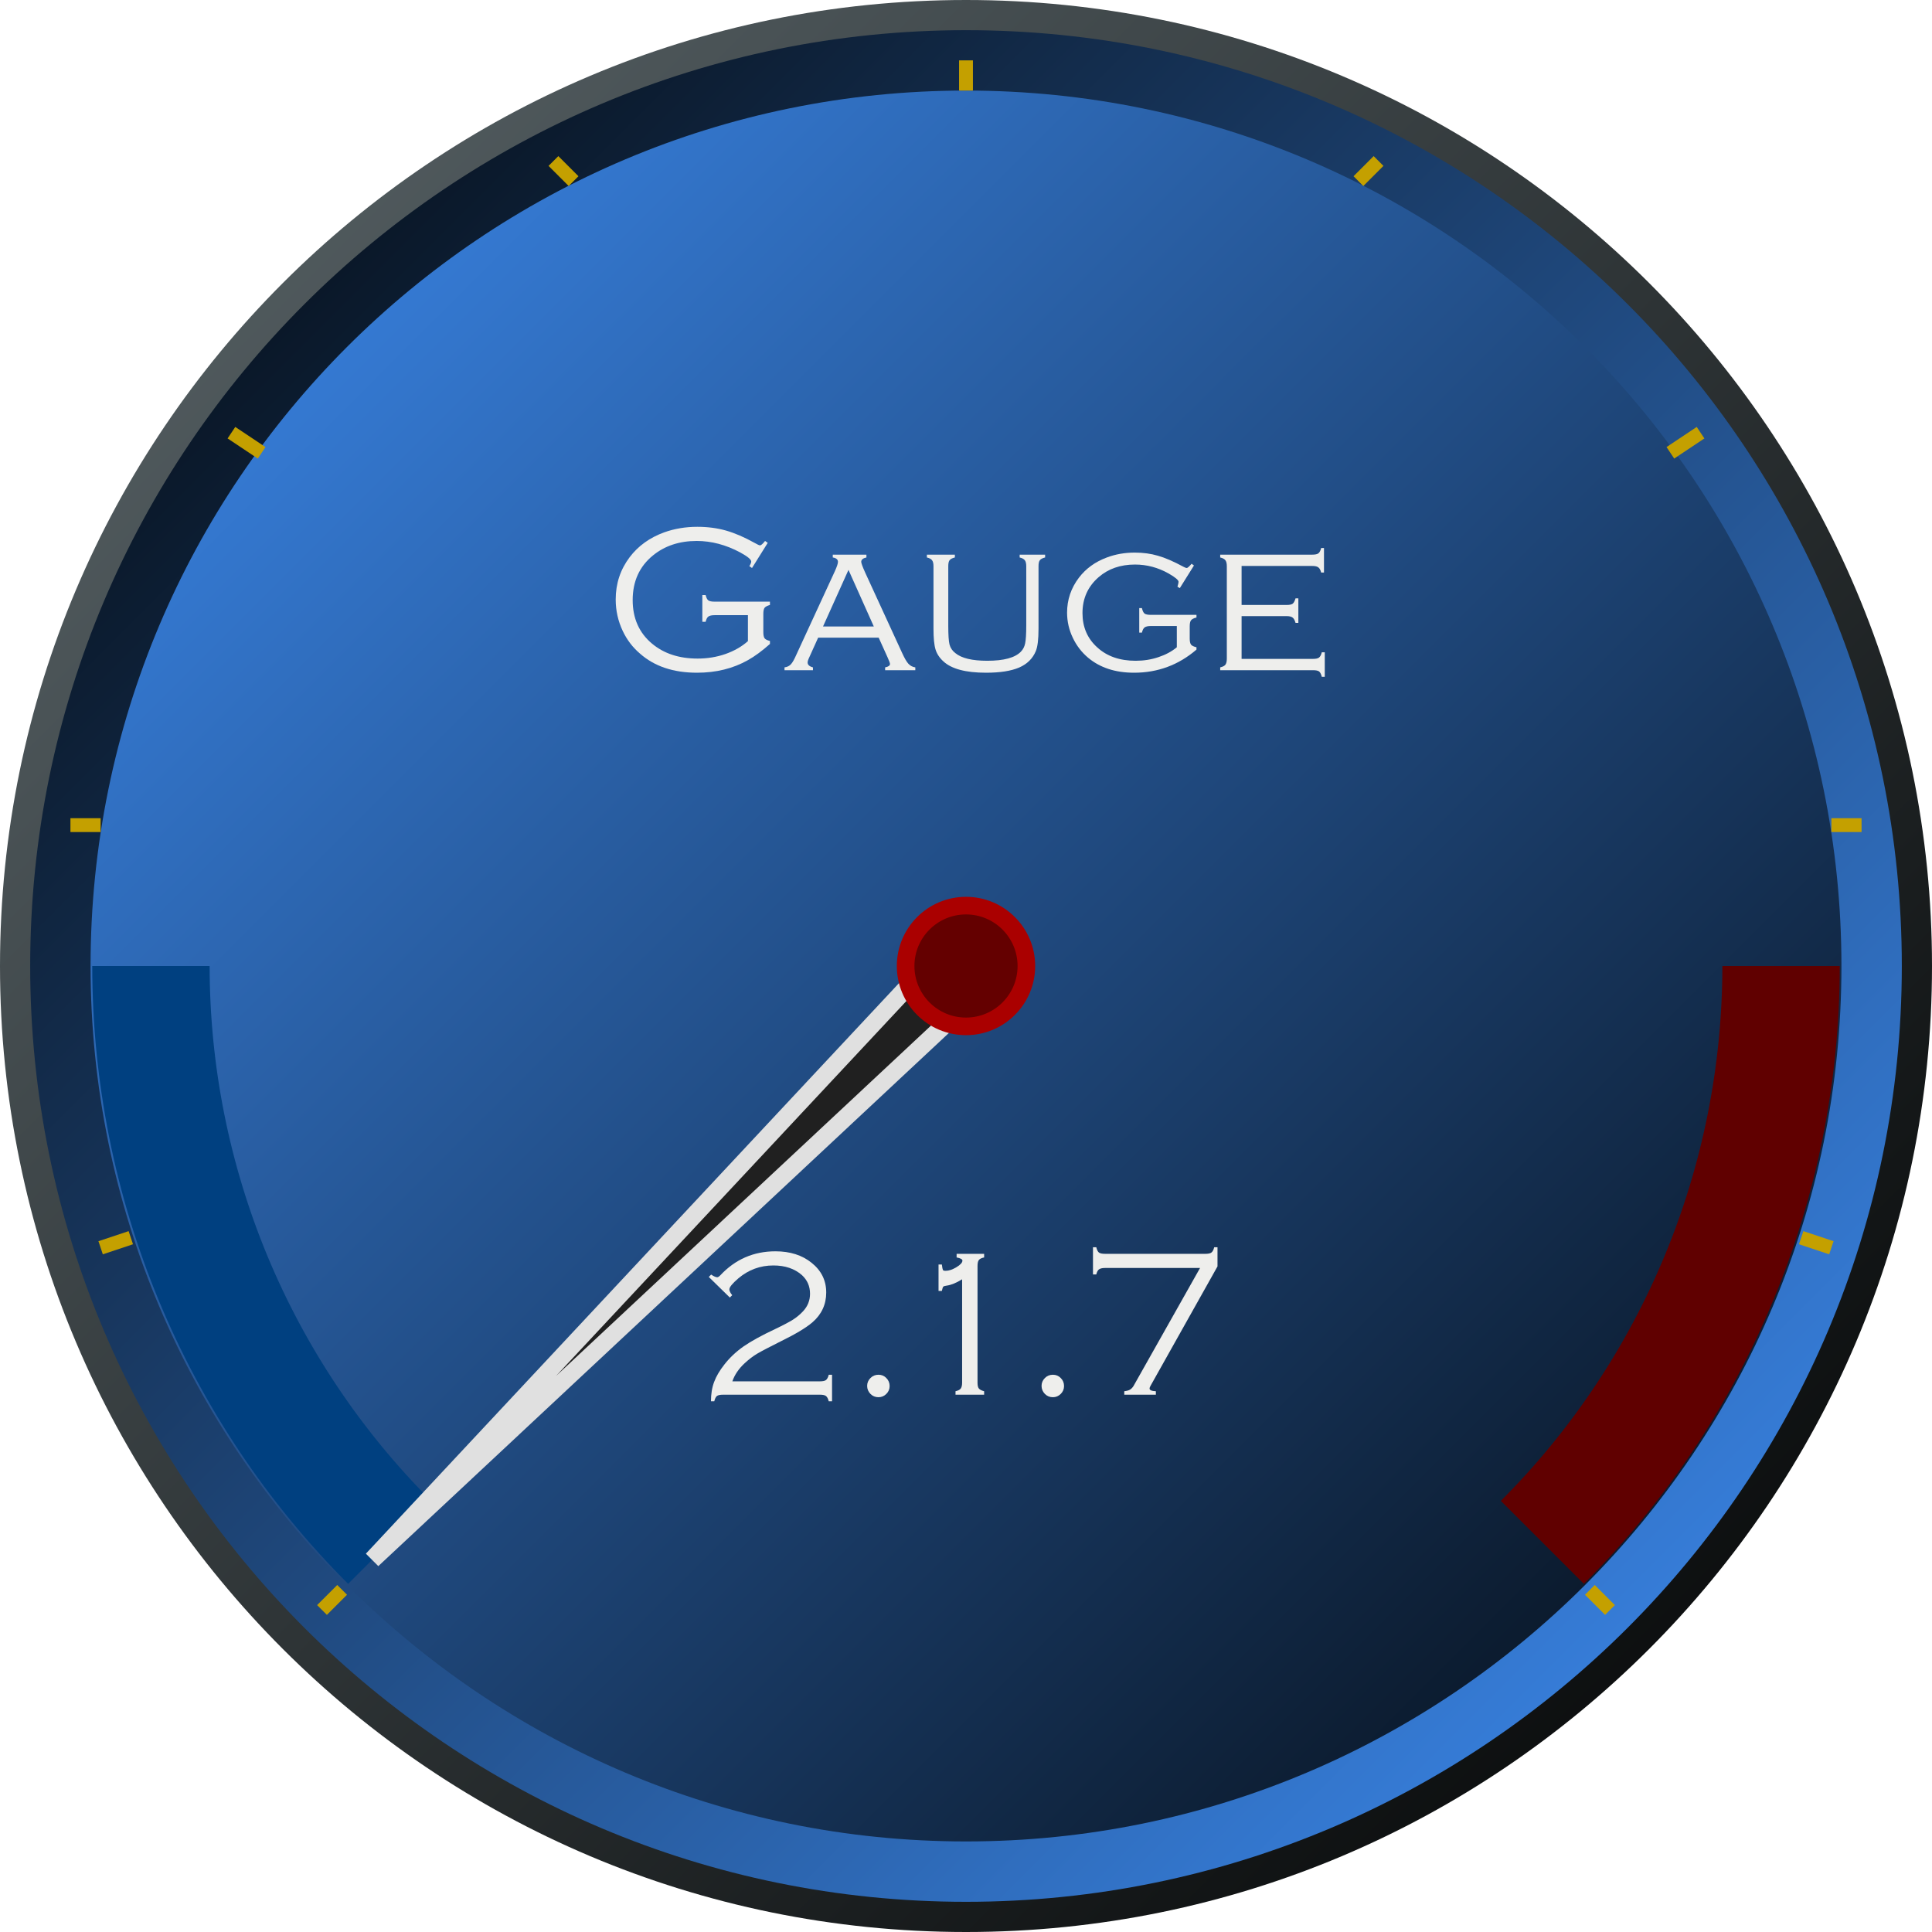
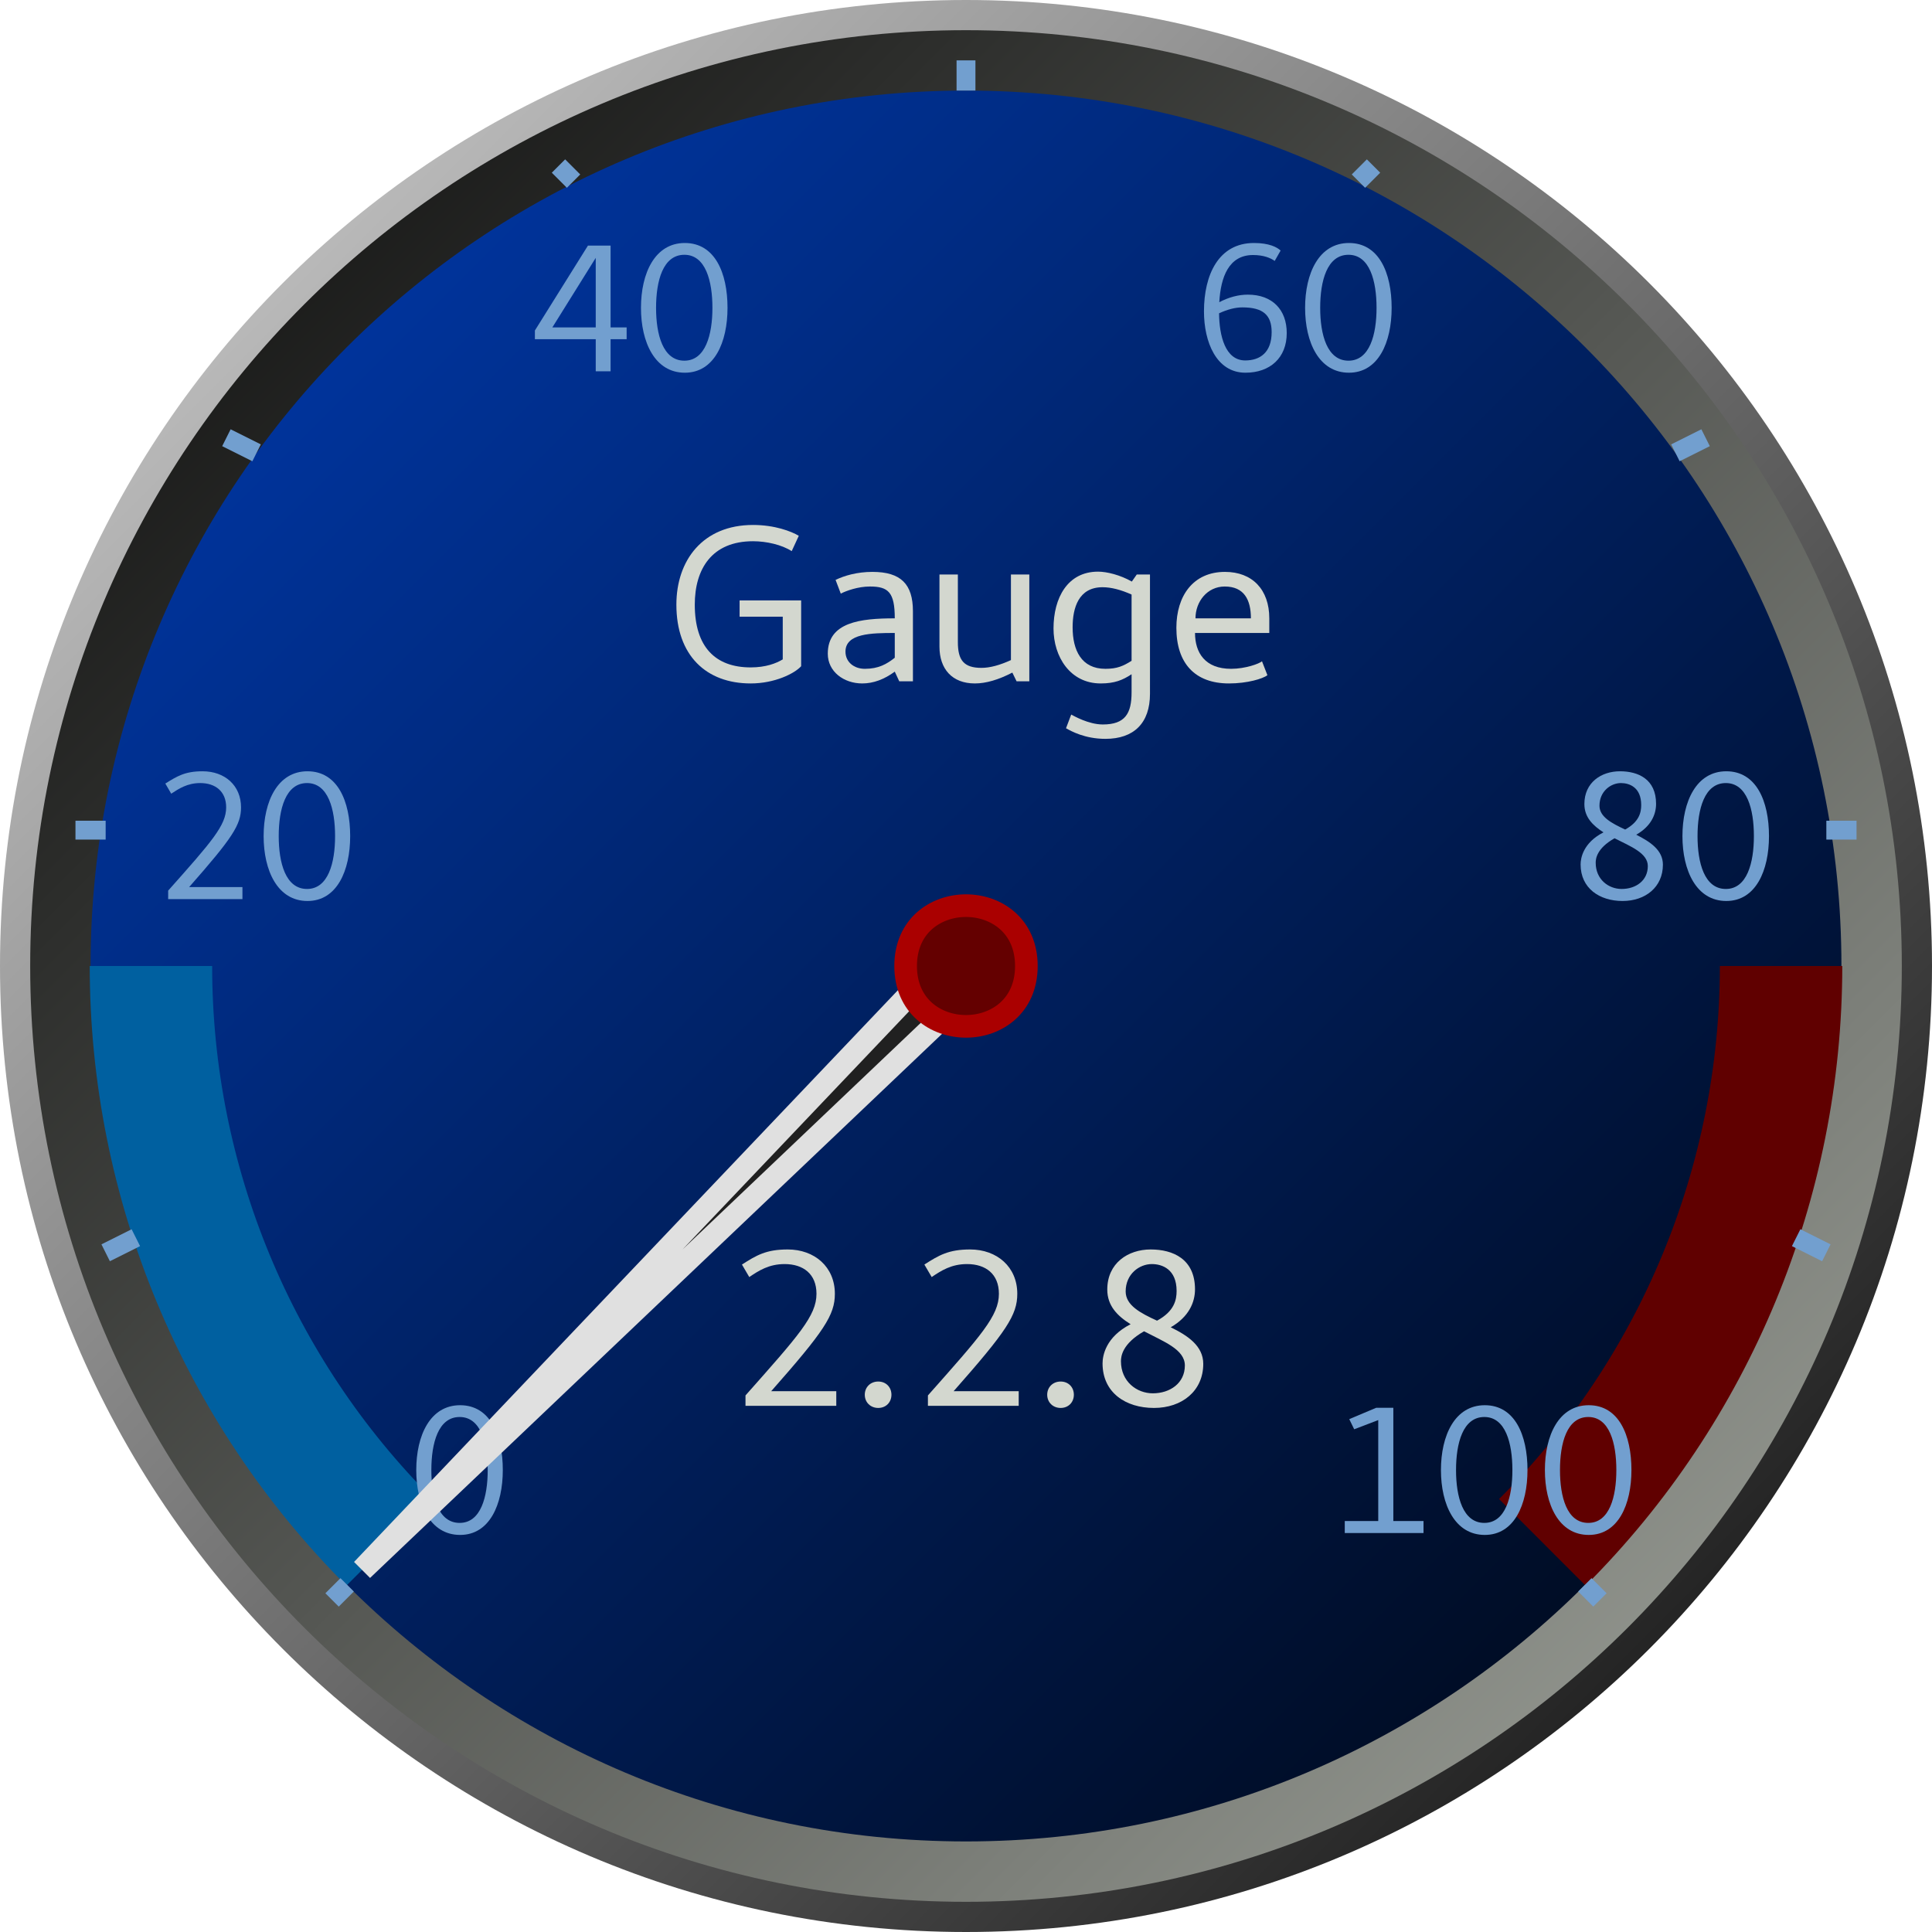
- <svg xmlns="http://www.w3.org/2000/svg" xmlns:xlink="http://www.w3.org/1999/xlink" width="192pt" height="192pt" viewBox="0 0 192 192" version="1.1">
+ <svg xmlns="http://www.w3.org/2000/svg" xmlns:xlink="http://www.w3.org/1999/xlink" width="128pt" height="128pt" viewBox="0 0 128 128" version="1.1">
  <defs>
    <g>
      <symbol overflow="visible" id="glyph0-0">
-         <path style="stroke:none;" d="M 0.516 0 L 0.516 -14 L 4.734 -14 L 4.734 0 Z M 4.203 -0.516 L 4.203 -13.469 L 1.047 -13.469 L 1.047 -0.516 Z M 4.203 -0.516 " />
+         <path style="stroke:none;" d="M 0.734 0 L 6.609 0 L 6.609 -7.125 L 0.734 -7.125 Z M 1.469 -0.734 L 1.469 -6.391 L 5.875 -6.391 L 5.875 -0.734 Z M 1.469 -0.734 " />
      </symbol>
      <symbol overflow="visible" id="glyph0-1">
-         <path style="stroke:none;" d="M 16.297 -12.656 L 14.734 -10.156 L 14.469 -10.344 C 14.594 -10.539 14.656 -10.691 14.656 -10.797 C 14.656 -11.004 14.289 -11.305 13.562 -11.703 C 12.145 -12.461 10.703 -12.844 9.234 -12.844 C 7.516 -12.844 6.066 -12.363 4.891 -11.406 C 3.547 -10.312 2.875 -8.832 2.875 -6.969 C 2.875 -5.156 3.516 -3.711 4.797 -2.641 C 5.984 -1.648 7.492 -1.156 9.328 -1.156 C 10.297 -1.156 11.219 -1.305 12.094 -1.609 C 12.977 -1.922 13.723 -2.348 14.328 -2.891 L 14.328 -5.469 L 11.016 -5.469 C 10.723 -5.469 10.516 -5.422 10.391 -5.328 C 10.273 -5.242 10.188 -5.07 10.125 -4.812 L 9.797 -4.812 L 9.797 -7.469 L 10.125 -7.469 C 10.188 -7.207 10.273 -7.031 10.391 -6.938 C 10.516 -6.852 10.723 -6.812 11.016 -6.812 L 16.516 -6.812 L 16.516 -6.484 C 16.254 -6.41 16.078 -6.316 15.984 -6.203 C 15.898 -6.086 15.859 -5.883 15.859 -5.594 L 15.859 -3.781 C 15.859 -3.5 15.898 -3.297 15.984 -3.172 C 16.078 -3.055 16.254 -2.969 16.516 -2.906 L 16.516 -2.609 C 15.742 -1.922 15.016 -1.383 14.328 -1 C 12.848 -0.164 11.16 0.25 9.266 0.25 C 6.922 0.25 5.031 -0.383 3.594 -1.656 C 2.875 -2.27 2.305 -3.016 1.891 -3.891 C 1.422 -4.879 1.188 -5.926 1.188 -7.031 C 1.188 -8.602 1.648 -10.004 2.578 -11.234 C 3.43 -12.359 4.578 -13.18 6.016 -13.703 C 7.035 -14.066 8.129 -14.25 9.297 -14.25 C 10.328 -14.25 11.281 -14.125 12.156 -13.875 C 13.031 -13.625 13.973 -13.219 14.984 -12.656 C 15.273 -12.488 15.457 -12.406 15.531 -12.406 C 15.633 -12.406 15.801 -12.551 16.031 -12.844 Z M 16.297 -12.656 " />
+         <path style="stroke:none;" d="M 8.453 -8.625 L 8.922 -9.641 C 8.422 -9.938 7.328 -10.359 5.891 -10.359 C 2.562 -10.359 0.812 -8.016 0.812 -5.078 C 0.812 -1.703 2.797 0.141 5.734 0.141 C 7.328 0.141 8.641 -0.516 9.078 -1 L 9.078 -5.359 L 5 -5.359 L 5 -4.281 L 7.859 -4.281 L 7.859 -1.453 C 7.422 -1.188 6.734 -0.922 5.734 -0.922 C 3.391 -0.922 2.031 -2.281 2.031 -5.078 C 2.031 -7.438 3.156 -9.281 5.891 -9.281 C 6.781 -9.281 7.797 -9.047 8.453 -8.625 Z M 8.453 -8.625 " />
      </symbol>
      <symbol overflow="visible" id="glyph0-2">
-         <path style="stroke:none;" d="M 9.406 -3.234 L 3.391 -3.234 L 2.516 -1.297 C 2.398 -1.055 2.344 -0.879 2.344 -0.766 C 2.344 -0.535 2.52 -0.375 2.875 -0.281 L 2.875 0 L 0.047 0 L 0.047 -0.281 C 0.328 -0.32 0.539 -0.426 0.688 -0.594 C 0.844 -0.758 1.023 -1.082 1.234 -1.562 L 5.047 -9.828 C 5.254 -10.285 5.359 -10.598 5.359 -10.766 C 5.359 -11.004 5.188 -11.148 4.844 -11.203 L 4.844 -11.484 L 8.188 -11.484 L 8.188 -11.203 C 7.844 -11.129 7.672 -10.984 7.672 -10.766 C 7.672 -10.641 7.805 -10.273 8.078 -9.672 L 11.734 -1.719 C 11.973 -1.195 12.18 -0.836 12.359 -0.641 C 12.547 -0.441 12.773 -0.32 13.047 -0.281 L 13.047 0 L 10.047 0 L 10.047 -0.281 C 10.367 -0.344 10.531 -0.457 10.531 -0.625 C 10.531 -0.707 10.445 -0.93 10.281 -1.297 Z M 8.922 -4.344 L 6.406 -9.969 L 3.875 -4.344 Z M 8.922 -4.344 " />
+         <path style="stroke:none;" d="M 3.359 -6.281 C 4.578 -6.281 5 -5.891 5 -4.172 C 2.719 -4.172 0.562 -3.922 0.562 -1.828 C 0.562 -0.641 1.625 0.141 2.844 0.141 C 3.578 0.141 4.297 -0.125 5 -0.641 L 5.297 0 L 6.203 0 L 6.203 -4.641 C 6.203 -6.438 5.406 -7.25 3.516 -7.25 C 2.5 -7.25 1.656 -7 1.078 -6.719 L 1.422 -5.812 C 1.797 -6 2.562 -6.281 3.359 -6.281 Z M 5 -1.562 C 4.469 -1.141 3.922 -0.828 3.016 -0.828 C 2.312 -0.828 1.734 -1.266 1.734 -1.969 C 1.734 -3.172 3.438 -3.203 5 -3.203 Z M 5 -1.562 " />
      </symbol>
      <symbol overflow="visible" id="glyph0-3">
-         <path style="stroke:none;" d="M 3.125 -10.328 L 3.125 -4.438 C 3.125 -3.52 3.164 -2.891 3.25 -2.547 C 3.344 -2.203 3.539 -1.914 3.844 -1.688 C 4.457 -1.188 5.508 -0.938 7 -0.938 C 8.645 -0.938 9.758 -1.238 10.344 -1.844 C 10.562 -2.07 10.703 -2.348 10.766 -2.672 C 10.836 -3.004 10.875 -3.594 10.875 -4.438 L 10.875 -10.328 C 10.875 -10.609 10.828 -10.805 10.734 -10.922 C 10.648 -11.047 10.477 -11.141 10.219 -11.203 L 10.219 -11.484 L 12.75 -11.484 L 12.75 -11.203 C 12.488 -11.141 12.312 -11.047 12.219 -10.922 C 12.133 -10.805 12.094 -10.609 12.094 -10.328 L 12.094 -4.125 C 12.094 -3.07 12.004 -2.332 11.828 -1.906 C 11.523 -1.164 10.973 -0.617 10.172 -0.266 C 9.367 0.078 8.27 0.25 6.875 0.25 C 4.863 0.25 3.453 -0.125 2.641 -0.875 C 2.254 -1.227 1.992 -1.625 1.859 -2.062 C 1.723 -2.508 1.656 -3.195 1.656 -4.125 L 1.656 -10.328 C 1.656 -10.609 1.609 -10.805 1.516 -10.922 C 1.43 -11.047 1.258 -11.141 1 -11.203 L 1 -11.484 L 3.781 -11.484 L 3.781 -11.203 C 3.52 -11.141 3.344 -11.047 3.25 -10.922 C 3.164 -10.805 3.125 -10.609 3.125 -10.328 Z M 3.125 -10.328 " />
+         <path style="stroke:none;" d="M 2.125 -2.594 L 2.125 -7.078 L 0.906 -7.078 L 0.906 -2.297 C 0.906 -0.812 1.75 0.141 3.25 0.141 C 4 0.141 4.828 -0.109 5.734 -0.578 L 6.016 0 L 6.859 0 L 6.859 -7.078 L 5.641 -7.078 L 5.641 -1.406 C 4.922 -1.078 4.266 -0.891 3.688 -0.891 C 2.516 -0.891 2.125 -1.406 2.125 -2.594 Z M 2.125 -2.594 " />
      </symbol>
      <symbol overflow="visible" id="glyph0-4">
-         <path style="stroke:none;" d="M 13.562 -10.406 L 12.156 -8.156 L 11.922 -8.297 C 11.992 -8.535 12.031 -8.695 12.031 -8.781 C 12.031 -8.957 11.703 -9.234 11.047 -9.609 C 9.992 -10.203 8.879 -10.5 7.703 -10.5 C 6.254 -10.5 5.051 -10.082 4.094 -9.25 C 3.02 -8.32 2.484 -7.129 2.484 -5.672 C 2.484 -4.285 2.973 -3.148 3.953 -2.266 C 4.922 -1.379 6.191 -0.938 7.766 -0.938 C 8.566 -0.938 9.32 -1.055 10.031 -1.297 C 10.75 -1.535 11.359 -1.863 11.859 -2.281 L 11.859 -4.391 L 9.281 -4.391 C 8.988 -4.391 8.781 -4.344 8.656 -4.25 C 8.539 -4.164 8.453 -3.992 8.391 -3.734 L 8.125 -3.734 L 8.125 -6.172 L 8.391 -6.172 C 8.453 -5.898 8.539 -5.719 8.656 -5.625 C 8.781 -5.539 8.988 -5.5 9.281 -5.5 L 13.812 -5.5 L 13.812 -5.234 C 13.539 -5.172 13.359 -5.078 13.266 -4.953 C 13.18 -4.836 13.141 -4.633 13.141 -4.344 L 13.141 -3.156 C 13.141 -2.875 13.18 -2.672 13.266 -2.547 C 13.359 -2.43 13.539 -2.344 13.812 -2.281 L 13.812 -2.047 C 12.031 -0.516 9.961 0.25 7.609 0.25 C 5.742 0.25 4.219 -0.25 3.031 -1.25 C 2.395 -1.789 1.895 -2.441 1.531 -3.203 C 1.145 -4.004 0.953 -4.844 0.953 -5.719 C 0.953 -7 1.344 -8.156 2.125 -9.188 C 2.82 -10.102 3.75 -10.773 4.906 -11.203 C 5.758 -11.523 6.68 -11.688 7.672 -11.688 C 8.516 -11.688 9.285 -11.582 9.984 -11.375 C 10.691 -11.176 11.535 -10.812 12.516 -10.281 C 12.672 -10.195 12.781 -10.156 12.844 -10.156 C 12.926 -10.156 13.086 -10.297 13.328 -10.578 Z M 13.562 -10.406 " />
+         <path style="stroke:none;" d="M 3.828 0.141 C 4.75 0.141 5.281 -0.078 5.875 -0.469 L 5.875 0.734 C 5.875 2.125 5.453 2.859 3.969 2.859 C 3.016 2.859 2.031 2.281 1.875 2.203 L 1.531 3.109 C 1.859 3.297 2.781 3.812 4.141 3.812 C 6.031 3.812 7.094 2.766 7.094 0.828 L 7.094 -7.078 L 6.219 -7.078 L 5.891 -6.609 C 5.125 -7.047 4.234 -7.266 3.656 -7.266 C 1.625 -7.266 0.703 -5.516 0.703 -3.5 C 0.703 -1.641 1.797 0.141 3.828 0.141 Z M 5.875 -1.359 C 5.328 -1.016 4.922 -0.828 4.141 -0.828 C 2.547 -0.828 1.969 -2.062 1.969 -3.578 C 1.969 -4.859 2.359 -6.234 3.953 -6.234 C 4.531 -6.234 5.172 -6.062 5.875 -5.75 Z M 5.875 -1.359 " />
      </symbol>
      <symbol overflow="visible" id="glyph0-5">
-         <path style="stroke:none;" d="M 3.359 -5.375 L 3.359 -1.125 L 10.453 -1.125 C 10.734 -1.125 10.93 -1.164 11.047 -1.25 C 11.172 -1.344 11.266 -1.52 11.328 -1.781 L 11.625 -1.781 L 11.625 0.656 L 11.328 0.656 C 11.266 0.395 11.176 0.219 11.062 0.125 C 10.945 0.039 10.742 0 10.453 0 L 1.234 0 L 1.234 -0.281 C 1.492 -0.344 1.664 -0.43 1.75 -0.547 C 1.844 -0.672 1.891 -0.875 1.891 -1.156 L 1.891 -10.328 C 1.891 -10.609 1.844 -10.805 1.75 -10.922 C 1.664 -11.047 1.492 -11.141 1.234 -11.203 L 1.234 -11.484 L 10.391 -11.484 C 10.672 -11.484 10.867 -11.523 10.984 -11.609 C 11.109 -11.703 11.203 -11.879 11.266 -12.141 L 11.547 -12.141 L 11.547 -9.703 L 11.266 -9.703 C 11.203 -9.961 11.109 -10.133 10.984 -10.219 C 10.867 -10.312 10.672 -10.359 10.391 -10.359 L 3.359 -10.359 L 3.359 -6.484 L 7.828 -6.484 C 8.117 -6.484 8.32 -6.523 8.438 -6.609 C 8.551 -6.703 8.645 -6.879 8.719 -7.141 L 9 -7.141 L 9 -4.703 L 8.719 -4.703 C 8.645 -4.973 8.547 -5.148 8.422 -5.234 C 8.305 -5.328 8.109 -5.375 7.828 -5.375 Z M 3.359 -5.375 " />
+         <path style="stroke:none;" d="M 1.969 -4.172 C 1.969 -5.281 2.75 -6.281 3.906 -6.281 C 5.188 -6.281 5.641 -5.406 5.641 -4.172 Z M 4.328 -0.828 C 2.594 -0.828 1.938 -1.906 1.938 -3.203 L 6.859 -3.203 L 6.859 -4.172 C 6.859 -6.078 5.734 -7.25 3.922 -7.25 C 1.812 -7.25 0.703 -5.656 0.703 -3.547 C 0.703 -1.188 1.938 0.141 4.188 0.141 C 5.406 0.141 6.438 -0.172 6.734 -0.406 L 6.375 -1.328 C 6.203 -1.172 5.281 -0.828 4.328 -0.828 Z M 4.328 -0.828 " />
      </symbol>
      <symbol overflow="visible" id="glyph0-6">
-         <path style="stroke:none;" d="M 3.531 -9.656 L 1.438 -11.703 L 1.672 -11.938 C 1.941 -11.758 2.145 -11.672 2.281 -11.672 C 2.352 -11.672 2.453 -11.734 2.578 -11.859 C 4.066 -13.453 5.895 -14.25 8.062 -14.25 C 9.52 -14.25 10.719 -13.867 11.656 -13.109 C 12.625 -12.336 13.109 -11.352 13.109 -10.156 C 13.109 -8.969 12.648 -7.977 11.734 -7.188 C 11.098 -6.645 10.047 -6.016 8.578 -5.297 C 7.453 -4.734 6.676 -4.328 6.25 -4.078 C 5.832 -3.828 5.414 -3.508 5 -3.125 C 4.414 -2.582 4.008 -1.984 3.781 -1.328 L 12.484 -1.328 C 12.766 -1.328 12.961 -1.367 13.078 -1.453 C 13.203 -1.547 13.297 -1.723 13.359 -1.984 L 13.688 -1.984 L 13.688 0.656 L 13.359 0.656 C 13.297 0.395 13.203 0.219 13.078 0.125 C 12.961 0.039 12.766 0 12.484 0 L 2.859 0 C 2.578 0 2.375 0.039 2.25 0.125 C 2.133 0.219 2.047 0.395 1.984 0.656 L 1.656 0.656 C 1.656 -0.07 1.758 -0.711 1.969 -1.266 C 2.176 -1.828 2.52 -2.41 3 -3.016 C 3.52 -3.68 4.148 -4.273 4.891 -4.797 C 5.641 -5.316 6.691 -5.895 8.047 -6.531 C 8.848 -6.914 9.43 -7.223 9.797 -7.453 C 10.172 -7.691 10.504 -7.969 10.797 -8.281 C 11.266 -8.781 11.5 -9.363 11.5 -10.031 C 11.5 -10.781 11.227 -11.398 10.688 -11.891 C 9.969 -12.523 9.023 -12.844 7.859 -12.844 C 6.547 -12.844 5.383 -12.414 4.375 -11.562 C 3.781 -11.051 3.484 -10.688 3.484 -10.469 C 3.484 -10.312 3.578 -10.117 3.766 -9.891 Z M 3.531 -9.656 " />
+         <path style="stroke:none;" d="M 1.156 -9.359 L 1.641 -8.531 C 2.266 -8.953 2.938 -9.391 3.984 -9.391 C 5.219 -9.391 6.094 -8.734 6.094 -7.422 C 6.094 -5.969 4.938 -4.688 1.391 -0.688 L 1.391 0 L 7.406 0 L 7.406 -0.969 L 3.094 -0.969 C 6.609 -4.953 7.312 -6.016 7.312 -7.422 C 7.312 -9.203 5.969 -10.359 4.188 -10.359 C 2.75 -10.359 2.109 -9.969 1.156 -9.359 Z M 1.156 -9.359 " />
      </symbol>
      <symbol overflow="visible" id="glyph0-7">
-         <path style="stroke:none;" d="M 2.938 -1.984 C 3.25 -1.984 3.508 -1.875 3.719 -1.656 C 3.938 -1.438 4.047 -1.172 4.047 -0.859 C 4.047 -0.555 3.938 -0.297 3.719 -0.078 C 3.5 0.141 3.238 0.25 2.938 0.25 C 2.625 0.25 2.359 0.141 2.141 -0.078 C 1.922 -0.305 1.812 -0.57 1.812 -0.875 C 1.812 -1.176 1.922 -1.438 2.141 -1.656 C 2.359 -1.875 2.625 -1.984 2.938 -1.984 Z M 2.938 -1.984 " />
+         <path style="stroke:none;" d="M 1.766 0.141 C 2.281 0.141 2.641 -0.234 2.641 -0.734 C 2.641 -1.234 2.281 -1.609 1.766 -1.609 C 1.25 -1.609 0.875 -1.234 0.875 -0.734 C 0.875 -0.234 1.25 0.141 1.766 0.141 Z M 1.766 0.141 " />
      </symbol>
      <symbol overflow="visible" id="glyph0-8">
-         <path style="stroke:none;" d="M 7.281 -11.469 C 6.707 -11.113 6.203 -10.906 5.766 -10.844 C 5.578 -10.82 5.457 -10.785 5.406 -10.734 C 5.363 -10.68 5.316 -10.539 5.266 -10.312 L 4.938 -10.312 L 4.938 -12.938 L 5.266 -12.938 C 5.305 -12.633 5.344 -12.453 5.375 -12.391 C 5.414 -12.336 5.504 -12.312 5.641 -12.312 C 5.961 -12.312 6.32 -12.43 6.719 -12.672 C 7.113 -12.91 7.312 -13.129 7.312 -13.328 C 7.312 -13.461 7.117 -13.566 6.734 -13.641 L 6.734 -14 L 9.469 -14 L 9.469 -13.641 C 9.207 -13.586 9.031 -13.5 8.938 -13.375 C 8.852 -13.258 8.812 -13.062 8.812 -12.781 L 8.812 -1.203 C 8.812 -0.93 8.852 -0.738 8.938 -0.625 C 9.031 -0.508 9.207 -0.414 9.469 -0.344 L 9.469 0 L 6.625 0 L 6.625 -0.344 C 6.883 -0.406 7.055 -0.492 7.141 -0.609 C 7.234 -0.734 7.281 -0.93 7.281 -1.203 Z M 7.281 -11.469 " />
+         <path style="stroke:none;" d="M 4.484 -5.641 C 3.391 -6.141 2.406 -6.656 2.406 -7.578 C 2.406 -8.734 3.312 -9.391 4.141 -9.391 C 4.828 -9.391 5.781 -9.047 5.781 -7.609 C 5.781 -7.031 5.641 -6.266 4.484 -5.641 Z M 5.391 -5.203 C 6.594 -5.891 7 -6.859 7 -7.719 C 7 -9.734 5.531 -10.359 4.062 -10.359 C 2.562 -10.359 1.188 -9.453 1.188 -7.703 C 1.188 -6.625 1.859 -5.953 2.734 -5.406 C 1.078 -4.562 0.875 -3.312 0.875 -2.812 C 0.875 -0.875 2.406 0.141 4.281 0.141 C 6.141 0.141 7.547 -0.984 7.547 -2.781 C 7.547 -3.969 6.516 -4.656 5.391 -5.203 Z M 3.625 -4.938 C 4.938 -4.25 6.328 -3.734 6.328 -2.672 C 6.328 -1.5 5.344 -0.828 4.203 -0.828 C 3.141 -0.828 2.094 -1.609 2.094 -2.953 C 2.094 -3.266 2.172 -4.109 3.625 -4.938 Z M 3.625 -4.938 " />
      </symbol>
-       <symbol overflow="visible" id="glyph0-9">
-         <path style="stroke:none;" d="M 11.594 -12.594 L 2.156 -12.594 C 1.875 -12.594 1.672 -12.547 1.547 -12.453 C 1.43 -12.367 1.344 -12.203 1.281 -11.953 L 0.953 -11.953 L 0.953 -14.656 L 1.281 -14.656 C 1.344 -14.395 1.43 -14.219 1.547 -14.125 C 1.672 -14.039 1.875 -14 2.156 -14 L 12.125 -14 C 12.406 -14 12.602 -14.039 12.719 -14.125 C 12.844 -14.219 12.938 -14.395 13 -14.656 L 13.328 -14.656 L 13.328 -12.75 L 6.703 -0.938 C 6.617 -0.801 6.578 -0.691 6.578 -0.609 C 6.578 -0.453 6.785 -0.363 7.203 -0.344 L 7.203 0 L 4.062 0 L 4.062 -0.344 C 4.312 -0.375 4.5 -0.426 4.625 -0.5 C 4.75 -0.57 4.863 -0.688 4.969 -0.844 Z M 11.594 -12.594 " />
+       <symbol overflow="visible" id="glyph1-0">
+         <path style="stroke:none;" d="M 0.594 0 L 5.406 0 L 5.406 -5.828 L 0.594 -5.828 Z M 1.203 -0.594 L 1.203 -5.234 L 4.797 -5.234 L 4.797 -0.594 Z M 1.203 -0.594 " />
+       </symbol>
+       <symbol overflow="visible" id="glyph1-1">
+         <path style="stroke:none;" d="M 3.484 -8.469 C 1.5 -8.469 0.578 -6.469 0.578 -4.172 C 0.578 -1.891 1.5 0.125 3.484 0.125 C 5.438 0.125 6.312 -1.891 6.312 -4.172 C 6.312 -6.5 5.469 -8.469 3.484 -8.469 Z M 3.453 -0.672 C 2.031 -0.672 1.578 -2.406 1.578 -4.172 C 1.578 -5.953 2.031 -7.688 3.453 -7.688 C 4.859 -7.688 5.312 -5.953 5.312 -4.172 C 5.312 -2.406 4.859 -0.672 3.453 -0.672 Z M 3.453 -0.672 " />
+       </symbol>
+       <symbol overflow="visible" id="glyph1-2">
+         <path style="stroke:none;" d="M 0.953 -7.656 L 1.344 -6.984 C 1.844 -7.312 2.406 -7.688 3.266 -7.688 C 4.266 -7.688 4.984 -7.141 4.984 -6.078 C 4.984 -4.891 4.047 -3.828 1.141 -0.562 L 1.141 0 L 6.062 0 L 6.062 -0.797 L 2.531 -0.797 C 5.406 -4.062 5.969 -4.922 5.969 -6.078 C 5.969 -7.531 4.891 -8.469 3.422 -8.469 C 2.25 -8.469 1.734 -8.141 0.953 -7.656 Z M 0.953 -7.656 " />
+       </symbol>
+       <symbol overflow="visible" id="glyph1-3">
+         <path style="stroke:none;" d="M 6.516 -2.875 L 5.453 -2.875 L 5.453 -8.297 L 3.953 -8.297 L 0.438 -2.672 L 0.438 -2.094 L 4.469 -2.094 L 4.469 0.031 L 5.453 0.031 L 5.453 -2.094 L 6.516 -2.094 Z M 1.594 -2.875 L 4.469 -7.484 L 4.469 -2.875 Z M 1.594 -2.875 " />
+       </symbol>
+       <symbol overflow="visible" id="glyph1-4">
+         <path style="stroke:none;" d="M 3.672 -5.047 C 3.047 -5.047 2.406 -4.875 1.781 -4.547 C 1.875 -6.203 2.406 -7.672 4.016 -7.672 C 4.734 -7.672 5.188 -7.469 5.453 -7.281 L 5.844 -7.969 C 5.609 -8.188 5.094 -8.469 4.078 -8.469 C 1.734 -8.469 0.766 -6.359 0.766 -3.938 C 0.766 -1.922 1.578 0.125 3.516 0.125 C 5.141 0.125 6.25 -0.859 6.25 -2.5 C 6.25 -4.047 5.297 -5.047 3.672 -5.047 Z M 1.766 -3.812 C 2.312 -4.062 2.828 -4.203 3.312 -4.203 C 4.688 -4.203 5.25 -3.688 5.25 -2.562 C 5.25 -1.219 4.484 -0.688 3.5 -0.688 C 2.172 -0.688 1.781 -2.328 1.766 -3.812 Z M 1.766 -3.812 " />
+       </symbol>
+       <symbol overflow="visible" id="glyph1-5">
+         <path style="stroke:none;" d="M 3.672 -4.609 C 2.766 -5.031 1.969 -5.453 1.969 -6.188 C 1.969 -7.141 2.719 -7.688 3.391 -7.688 C 3.953 -7.688 4.734 -7.406 4.734 -6.234 C 4.734 -5.75 4.609 -5.125 3.672 -4.609 Z M 4.406 -4.266 C 5.391 -4.828 5.719 -5.609 5.719 -6.312 C 5.719 -7.953 4.531 -8.469 3.328 -8.469 C 2.094 -8.469 0.969 -7.734 0.969 -6.297 C 0.969 -5.422 1.531 -4.875 2.234 -4.422 C 0.891 -3.734 0.719 -2.719 0.719 -2.297 C 0.719 -0.719 1.969 0.125 3.5 0.125 C 5.016 0.125 6.172 -0.797 6.172 -2.281 C 6.172 -3.25 5.328 -3.797 4.406 -4.266 Z M 2.969 -4.031 C 4.047 -3.484 5.172 -3.047 5.172 -2.188 C 5.172 -1.219 4.375 -0.672 3.438 -0.672 C 2.562 -0.672 1.719 -1.312 1.719 -2.406 C 1.719 -2.672 1.781 -3.359 2.969 -4.031 Z M 2.969 -4.031 " />
+       </symbol>
+       <symbol overflow="visible" id="glyph1-6">
+         <path style="stroke:none;" d="M 3.172 -8.297 L 1.391 -7.547 L 1.719 -6.875 L 3.312 -7.484 L 3.312 -0.797 L 1.094 -0.797 L 1.094 0 L 6.312 0 L 6.312 -0.797 L 4.312 -0.797 L 4.312 -8.297 Z M 3.172 -8.297 " />
      </symbol>
    </g>
-     <linearGradient id="linear0" gradientUnits="userSpaceOnUse" x1="0" y1="0" x2="192" y2="192">
-       <stop offset="0" style="stop-color:rgb(35.898%,40.58%,42.141%);stop-opacity:1;" />
-       <stop offset="1" style="stop-color:rgb(0.18%,0.204%,0.212%);stop-opacity:1;" />
+     <linearGradient id="linear0" gradientUnits="userSpaceOnUse" x1="0" y1="0" x2="128" y2="128">
+       <stop offset="0" style="stop-color:rgb(84.118%,84.118%,84.118%);stop-opacity:1;" />
+       <stop offset="1" style="stop-color:rgb(2.157%,2.157%,2.157%);stop-opacity:1;" />
    </linearGradient>
-     <linearGradient id="linear1" gradientUnits="userSpaceOnUse" x1="0" y1="0" x2="192" y2="192">
-       <stop offset="0" style="stop-color:rgb(0.125%,0.29%,0.529%);stop-opacity:1;" />
-       <stop offset="1" style="stop-color:rgb(24.973%,57.749%,100%);stop-opacity:1;" />
+     <linearGradient id="linear1" gradientUnits="userSpaceOnUse" x1="0" y1="0" x2="128" y2="128">
+       <stop offset="0" style="stop-color:rgb(1.667%,1.706%,1.627%);stop-opacity:1;" />
+       <stop offset="1" style="stop-color:rgb(65%,66.529%,63.471%);stop-opacity:1;" />
    </linearGradient>
-     <linearGradient id="linear2" gradientUnits="userSpaceOnUse" x1="0" y1="0" x2="192" y2="192">
-       <stop offset="0" style="stop-color:rgb(24.973%,57.749%,100%);stop-opacity:1;" />
-       <stop offset="1" style="stop-color:rgb(0.125%,0.29%,0.529%);stop-opacity:1;" />
+     <linearGradient id="linear2" gradientUnits="userSpaceOnUse" x1="0" y1="0" x2="128" y2="128">
+       <stop offset="0" style="stop-color:rgb(0%,24.471%,73.412%);stop-opacity:1;" />
+       <stop offset="1" style="stop-color:rgb(0%,0.627%,1.882%);stop-opacity:1;" />
    </linearGradient>
  </defs>
-   <g id="surface12423">
-     <path style=" stroke:none;fill-rule:nonzero;fill:url(#linear0);" d="M 192 96 C 192 149.02 149.02 192 96 192 C 42.98 192 0 149.02 0 96 C 0 42.98 42.98 0 96 0 C 149.02 0 192 42.98 192 96 " />
-     <path style=" stroke:none;fill-rule:nonzero;fill:url(#linear1);" d="M 189 96 C 189 147.363 147.363 189 96 189 C 44.637 189 3 147.363 3 96 C 3 44.637 44.637 3 96 3 C 147.363 3 189 44.637 189 96 " />
-     <path style=" stroke:none;fill-rule:nonzero;fill:url(#linear2);" d="M 183 96 C 183 144.047 144.047 183 96 183 C 47.953 183 9 144.047 9 96 C 9 47.953 47.953 9 96 9 C 144.047 9 183 47.953 183 96 " />
-     <path style="fill:none;stroke-width:11.667;stroke-linecap:butt;stroke-linejoin:miter;stroke:rgb(37.647%,0%,0%);stroke-opacity:1;stroke-miterlimit:10;" d="M 177 96 C 177 117.484 168.465 138.086 153.277 153.277 " />
-     <path style="fill:none;stroke-width:11.667;stroke-linecap:butt;stroke-linejoin:miter;stroke:rgb(0%,25.098%,50.196%);stroke-opacity:1;stroke-miterlimit:10;" d="M 38.723 153.277 C 23.535 138.086 15 117.484 15 96 " />
-     <g style="fill:rgb(93.333%,93.333%,92.549%);fill-opacity:1;">
-       <use xlink:href="#glyph0-1" x="60" y="66.604" />
-       <use xlink:href="#glyph0-2" x="77.916" y="66.604" />
-       <use xlink:href="#glyph0-3" x="91.113" y="66.604" />
-       <use xlink:href="#glyph0-4" x="105.092" y="66.604" />
-       <use xlink:href="#glyph0-5" x="120.029" y="66.604" />
+   <g id="surface43588">
+     <path style=" stroke:none;fill-rule:nonzero;fill:url(#linear0);" d="M 128 64 C 128 99.348 99.348 128 64 128 C 28.652 128 0 99.348 0 64 C 0 28.652 28.652 0 64 0 C 99.348 0 128 28.652 128 64 " />
+     <path style=" stroke:none;fill-rule:nonzero;fill:url(#linear1);" d="M 126 64 C 126 98.242 98.242 126 64 126 C 29.758 126 2 98.242 2 64 C 2 29.758 29.758 2 64 2 C 98.242 2 126 29.758 126 64 " />
+     <path style=" stroke:none;fill-rule:nonzero;fill:url(#linear2);" d="M 122 64 C 122 96.031 96.031 122 64 122 C 31.969 122 6 96.031 6 64 C 6 31.969 31.969 6 64 6 C 96.031 6 122 31.969 122 64 " />
+     <path style="fill:none;stroke-width:8.111;stroke-linecap:butt;stroke-linejoin:miter;stroke:rgb(37.647%,0%,0%);stroke-opacity:1;stroke-miterlimit:10;" d="M 118 64 C 118 78.32 112.312 92.059 102.184 102.184 " />
+     <path style="fill:none;stroke-width:8.111;stroke-linecap:butt;stroke-linejoin:miter;stroke:rgb(0%,37.647%,62.745%);stroke-opacity:1;stroke-miterlimit:10;" d="M 25.816 102.184 C 15.688 92.059 10 78.32 10 64 " />
+     <g style="fill:rgb(82.745%,84.314%,81.176%);fill-opacity:1;">
+       <use xlink:href="#glyph0-1" x="44" y="45.139" />
+       <use xlink:href="#glyph0-2" x="54.281" y="45.139" />
+       <use xlink:href="#glyph0-3" x="61.336" y="45.139" />
+       <use xlink:href="#glyph0-4" x="69.095" y="45.139" />
+       <use xlink:href="#glyph0-5" x="77.235" y="45.139" />
    </g>
-     <g style="fill:rgb(93.333%,93.333%,92.549%);fill-opacity:1;">
-       <use xlink:href="#glyph0-6" x="69" y="138.604" />
-       <use xlink:href="#glyph0-7" x="84.364" y="138.604" />
-       <use xlink:href="#glyph0-8" x="88.333" y="138.604" />
-       <use xlink:href="#glyph0-7" x="101.697" y="138.604" />
-       <use xlink:href="#glyph0-9" x="107.666" y="138.604" />
+     <g style="fill:rgb(82.745%,84.314%,81.176%);fill-opacity:1;">
+       <use xlink:href="#glyph0-6" x="48" y="93.139" />
+       <use xlink:href="#glyph0-7" x="56.419" y="93.139" />
+       <use xlink:href="#glyph0-6" x="60.086" y="93.139" />
+       <use xlink:href="#glyph0-7" x="68.505" y="93.139" />
+       <use xlink:href="#glyph0-8" x="72.172" y="93.139" />
    </g>
-     <path style="fill:none;stroke-width:1.375;stroke-linecap:butt;stroke-linejoin:miter;stroke:rgb(76.863%,62.745%,0%);stroke-opacity:1;stroke-miterlimit:10;" d="M 34 158 L 32 160 " />
-     <path style="fill:none;stroke-width:1.375;stroke-linecap:butt;stroke-linejoin:miter;stroke:rgb(76.863%,62.745%,0%);stroke-opacity:1;stroke-miterlimit:10;" d="M 13 123 L 10 124 " />
-     <path style="fill:none;stroke-width:1.375;stroke-linecap:butt;stroke-linejoin:miter;stroke:rgb(76.863%,62.745%,0%);stroke-opacity:1;stroke-miterlimit:10;" d="M 10 82 L 7 82 " />
-     <path style="fill:none;stroke-width:1.375;stroke-linecap:butt;stroke-linejoin:miter;stroke:rgb(76.863%,62.745%,0%);stroke-opacity:1;stroke-miterlimit:10;" d="M 26 45 L 23 43 " />
-     <path style="fill:none;stroke-width:1.375;stroke-linecap:butt;stroke-linejoin:miter;stroke:rgb(76.863%,62.745%,0%);stroke-opacity:1;stroke-miterlimit:10;" d="M 57 18 L 55 16 " />
-     <path style="fill:none;stroke-width:1.375;stroke-linecap:butt;stroke-linejoin:miter;stroke:rgb(76.863%,62.745%,0%);stroke-opacity:1;stroke-miterlimit:10;" d="M 96 9 L 96 6 " />
-     <path style="fill:none;stroke-width:1.375;stroke-linecap:butt;stroke-linejoin:miter;stroke:rgb(76.863%,62.745%,0%);stroke-opacity:1;stroke-miterlimit:10;" d="M 135 18 L 137 16 " />
-     <path style="fill:none;stroke-width:1.375;stroke-linecap:butt;stroke-linejoin:miter;stroke:rgb(76.863%,62.745%,0%);stroke-opacity:1;stroke-miterlimit:10;" d="M 166 45 L 169 43 " />
-     <path style="fill:none;stroke-width:1.375;stroke-linecap:butt;stroke-linejoin:miter;stroke:rgb(76.863%,62.745%,0%);stroke-opacity:1;stroke-miterlimit:10;" d="M 182 82 L 185 82 " />
-     <path style="fill:none;stroke-width:1.375;stroke-linecap:butt;stroke-linejoin:miter;stroke:rgb(76.863%,62.745%,0%);stroke-opacity:1;stroke-miterlimit:10;" d="M 179 123 L 182 124 " />
-     <path style="fill:none;stroke-width:1.375;stroke-linecap:butt;stroke-linejoin:miter;stroke:rgb(76.863%,62.745%,0%);stroke-opacity:1;stroke-miterlimit:10;" d="M 158 158 L 160 160 " />
-     <path style="fill-rule:nonzero;fill:rgb(12.549%,12.549%,12.549%);fill-opacity:1;stroke-width:1.75;stroke-linecap:butt;stroke-linejoin:miter;stroke:rgb(87.843%,87.843%,87.843%);stroke-opacity:1;stroke-miterlimit:10;" d="M 94 94 L 98 98 L 37 155 Z M 94 94 " />
-     <path style="fill-rule:nonzero;fill:rgb(39.216%,0%,0%);fill-opacity:1;stroke-width:1.75;stroke-linecap:butt;stroke-linejoin:miter;stroke:rgb(66.667%,0%,0%);stroke-opacity:1;stroke-miterlimit:10;" d="M 102 96 C 102 99.312 99.312 102 96 102 C 92.688 102 90 99.312 90 96 C 90 92.688 92.688 90 96 90 C 99.312 90 102 92.688 102 96 " />
+     <g style="fill:rgb(44.706%,62.353%,81.176%);fill-opacity:1;">
+       <use xlink:href="#glyph1-1" x="27" y="101.568" />
+     </g>
+     <path style="fill:none;stroke-width:1.25;stroke-linecap:butt;stroke-linejoin:miter;stroke:rgb(44.706%,62.353%,81.176%);stroke-opacity:1;stroke-miterlimit:10;" d="M 23 105 L 22 106 " />
+     <path style="fill:none;stroke-width:1.25;stroke-linecap:butt;stroke-linejoin:miter;stroke:rgb(44.706%,62.353%,81.176%);stroke-opacity:1;stroke-miterlimit:10;" d="M 9 82 L 7 83 " />
+     <g style="fill:rgb(44.706%,62.353%,81.176%);fill-opacity:1;">
+       <use xlink:href="#glyph1-2" x="10" y="59.568" />
+       <use xlink:href="#glyph1-1" x="16.888" y="59.568" />
+     </g>
+     <path style="fill:none;stroke-width:1.25;stroke-linecap:butt;stroke-linejoin:miter;stroke:rgb(44.706%,62.353%,81.176%);stroke-opacity:1;stroke-miterlimit:10;" d="M 7 55 L 5 55 " />
+     <path style="fill:none;stroke-width:1.25;stroke-linecap:butt;stroke-linejoin:miter;stroke:rgb(44.706%,62.353%,81.176%);stroke-opacity:1;stroke-miterlimit:10;" d="M 17 30 L 15 29 " />
+     <g style="fill:rgb(44.706%,62.353%,81.176%);fill-opacity:1;">
+       <use xlink:href="#glyph1-3" x="35" y="24.568" />
+       <use xlink:href="#glyph1-1" x="41.888" y="24.568" />
+     </g>
+     <path style="fill:none;stroke-width:1.25;stroke-linecap:butt;stroke-linejoin:miter;stroke:rgb(44.706%,62.353%,81.176%);stroke-opacity:1;stroke-miterlimit:10;" d="M 38 12 L 37 11 " />
+     <path style="fill:none;stroke-width:1.25;stroke-linecap:butt;stroke-linejoin:miter;stroke:rgb(44.706%,62.353%,81.176%);stroke-opacity:1;stroke-miterlimit:10;" d="M 64 6 L 64 4 " />
+     <g style="fill:rgb(44.706%,62.353%,81.176%);fill-opacity:1;">
+       <use xlink:href="#glyph1-4" x="79" y="24.568" />
+       <use xlink:href="#glyph1-1" x="85.888" y="24.568" />
+     </g>
+     <path style="fill:none;stroke-width:1.25;stroke-linecap:butt;stroke-linejoin:miter;stroke:rgb(44.706%,62.353%,81.176%);stroke-opacity:1;stroke-miterlimit:10;" d="M 90 12 L 91 11 " />
+     <path style="fill:none;stroke-width:1.25;stroke-linecap:butt;stroke-linejoin:miter;stroke:rgb(44.706%,62.353%,81.176%);stroke-opacity:1;stroke-miterlimit:10;" d="M 111 30 L 113 29 " />
+     <g style="fill:rgb(44.706%,62.353%,81.176%);fill-opacity:1;">
+       <use xlink:href="#glyph1-5" x="104" y="59.568" />
+       <use xlink:href="#glyph1-1" x="110.888" y="59.568" />
+     </g>
+     <path style="fill:none;stroke-width:1.25;stroke-linecap:butt;stroke-linejoin:miter;stroke:rgb(44.706%,62.353%,81.176%);stroke-opacity:1;stroke-miterlimit:10;" d="M 121 55 L 123 55 " />
+     <path style="fill:none;stroke-width:1.25;stroke-linecap:butt;stroke-linejoin:miter;stroke:rgb(44.706%,62.353%,81.176%);stroke-opacity:1;stroke-miterlimit:10;" d="M 119 82 L 121 83 " />
+     <g style="fill:rgb(44.706%,62.353%,81.176%);fill-opacity:1;">
+       <use xlink:href="#glyph1-6" x="88" y="101.568" />
+       <use xlink:href="#glyph1-1" x="94.888" y="101.568" />
+       <use xlink:href="#glyph1-1" x="101.775" y="101.568" />
+     </g>
+     <path style="fill:none;stroke-width:1.25;stroke-linecap:butt;stroke-linejoin:miter;stroke:rgb(44.706%,62.353%,81.176%);stroke-opacity:1;stroke-miterlimit:10;" d="M 105 105 L 106 106 " />
+     <path style="fill-rule:nonzero;fill:rgb(12.549%,12.549%,12.549%);fill-opacity:1;stroke-width:1.5;stroke-linecap:butt;stroke-linejoin:miter;stroke:rgb(87.843%,87.843%,87.843%);stroke-opacity:1;stroke-miterlimit:10;" d="M 63 63 L 65 65 L 24 104 Z M 63 63 " />
+     <path style="fill-rule:nonzero;fill:rgb(39.216%,0%,0%);fill-opacity:1;stroke-width:1.5;stroke-linecap:butt;stroke-linejoin:miter;stroke:rgb(66.667%,0%,0%);stroke-opacity:1;stroke-miterlimit:10;" d="M 68 64 C 68 69.332 60 69.332 60 64 C 60 58.668 68 58.668 68 64 " />
  </g>
</svg>
